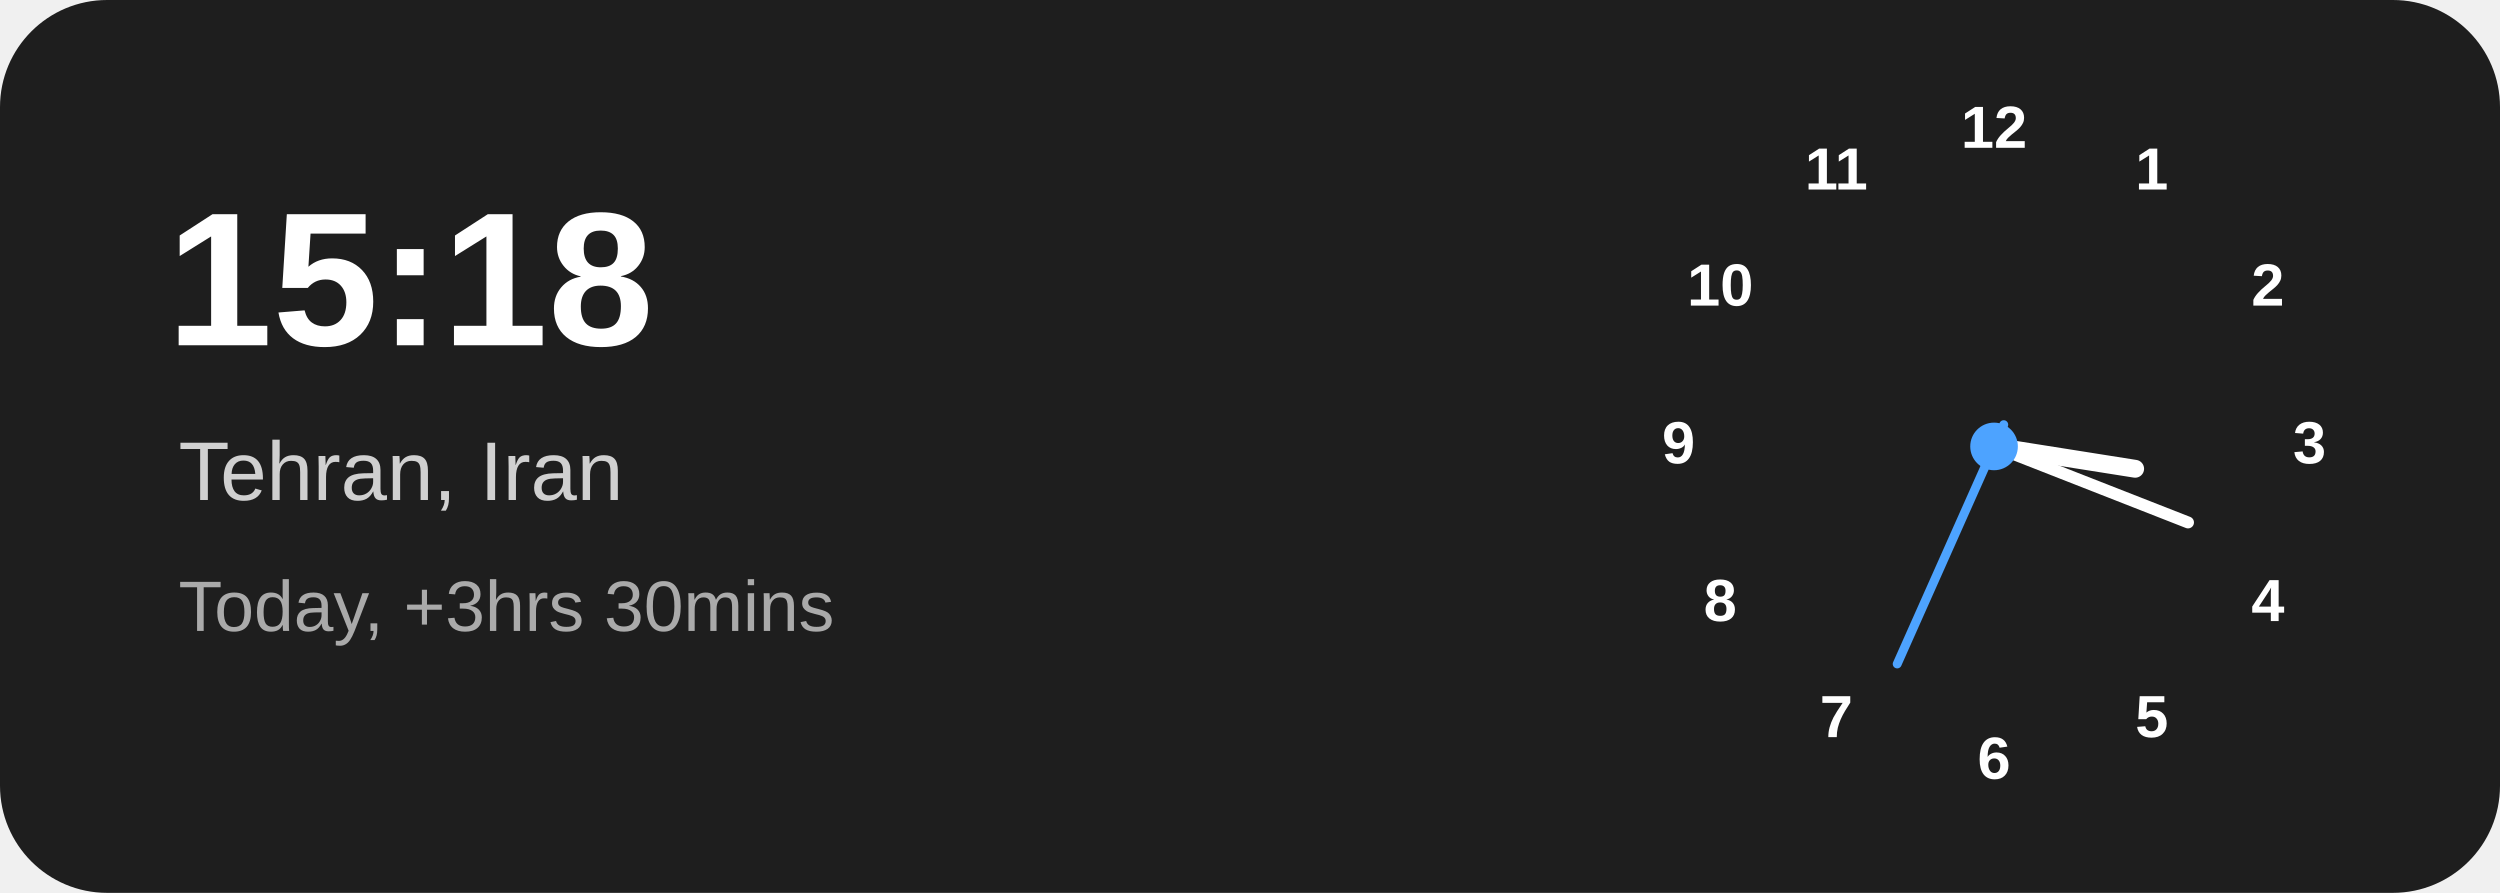
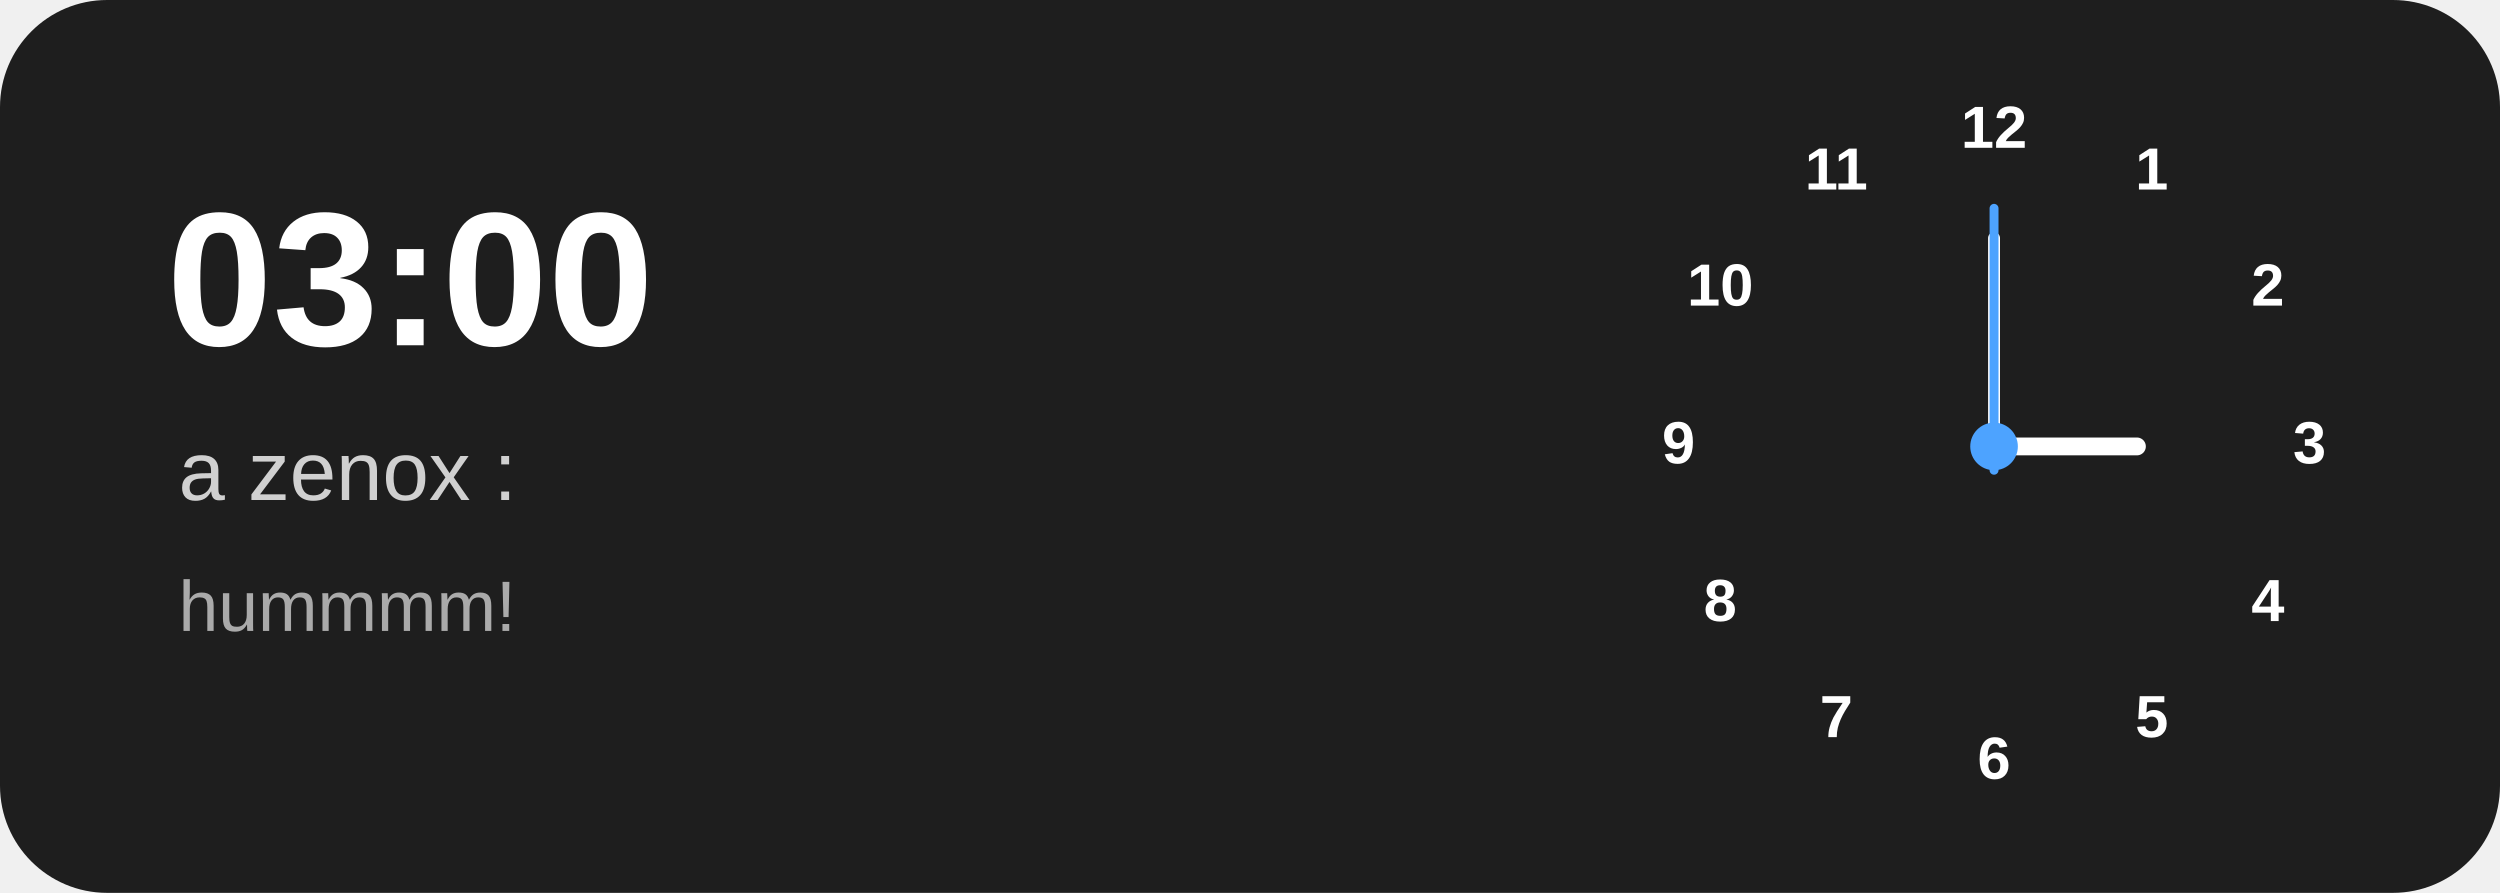
<svg xmlns="http://www.w3.org/2000/svg" width="420" height="150" viewBox="0 0 420 150">
  <rect width="420" height="150" rx="18" fill="#1e1e1e" />
-   <text x="28" y="58" fill="#ffffff" font-family="Arial,Helvetica,sans-serif" font-size="32" font-weight="700">15:18</text>
-   <text x="30" y="84" fill="#d0d0d0" font-family="Arial,Helvetica,sans-serif" font-size="14">Tehran, Iran</text>
-   <text x="30" y="106" fill="#aaaaaa" font-family="Arial,Helvetica,sans-serif" font-size="12">Today, +3hrs 30mins</text>
-   <g transform="translate(335 75)" font-family="Arial,Helvetica,sans-serif" font-size="10" font-weight="600" text-anchor="middle" dominant-baseline="middle" fill="#ffffff">
+   <text x="28" y="58" fill="#ffffff" font-family="Arial, Helvetica, sans-serif" font-size="32" font-weight="700">03:00</text>
+   <text x="30" y="84" fill="#d0d0d0" font-family="Arial, Helvetica, sans-serif" font-size="14">a zenox :</text>
+   <text x="30" y="106" fill="#aaaaaa" font-family="Arial, Helvetica, sans-serif" font-size="12">hummmm!</text>
+   <g transform="translate(335 75)" font-family="Arial, Helvetica, sans-serif" font-size="10" font-weight="600" text-anchor="middle" dominant-baseline="middle" fill="#ffffff">
    <text x="0" y="-53">12</text>
    <text x="26.5" y="-46">1</text>
    <text x="46" y="-26.5">2</text>
    <text x="53" y="0">3</text>
    <text x="46" y="26.5">4</text>
    <text x="26.5" y="46">5</text>
    <text x="0" y="53">6</text>
    <text x="-26.5" y="46">7</text>
    <text x="-46" y="26.5">8</text>
    <text x="-53" y="0">9</text>
    <text x="-46" y="-26.5">10</text>
    <text x="-26.5" y="-46">11</text>
-     <line x1="0" y1="0" x2="0" y2="-24" stroke="#ffffff" stroke-width="3" stroke-linecap="round" transform="rotate(99.0)" />
-     <line x1="0" y1="0" x2="0" y2="-35" stroke="#ffffff" stroke-width="2" stroke-linecap="round" transform="rotate(111.4)" />
-     <line x1="0" y1="4" x2="0" y2="-40" stroke="#4da3ff" stroke-width="1.5" stroke-linecap="round" transform="rotate(204)" />
+     <line x1="0" y1="0" x2="0" y2="-24" stroke="#ffffff" stroke-width="3" stroke-linecap="round" transform="rotate(90)" />
+     <line x1="0" y1="0" x2="0" y2="-35" stroke="#ffffff" stroke-width="2" stroke-linecap="round" transform="rotate(0)" />
+     <line x1="0" y1="4" x2="0" y2="-40" stroke="#4da3ff" stroke-width="1.5" stroke-linecap="round" transform="rotate(0)" />
    <circle cx="0" cy="0" r="4" fill="#4da3ff" />
  </g>
</svg>
